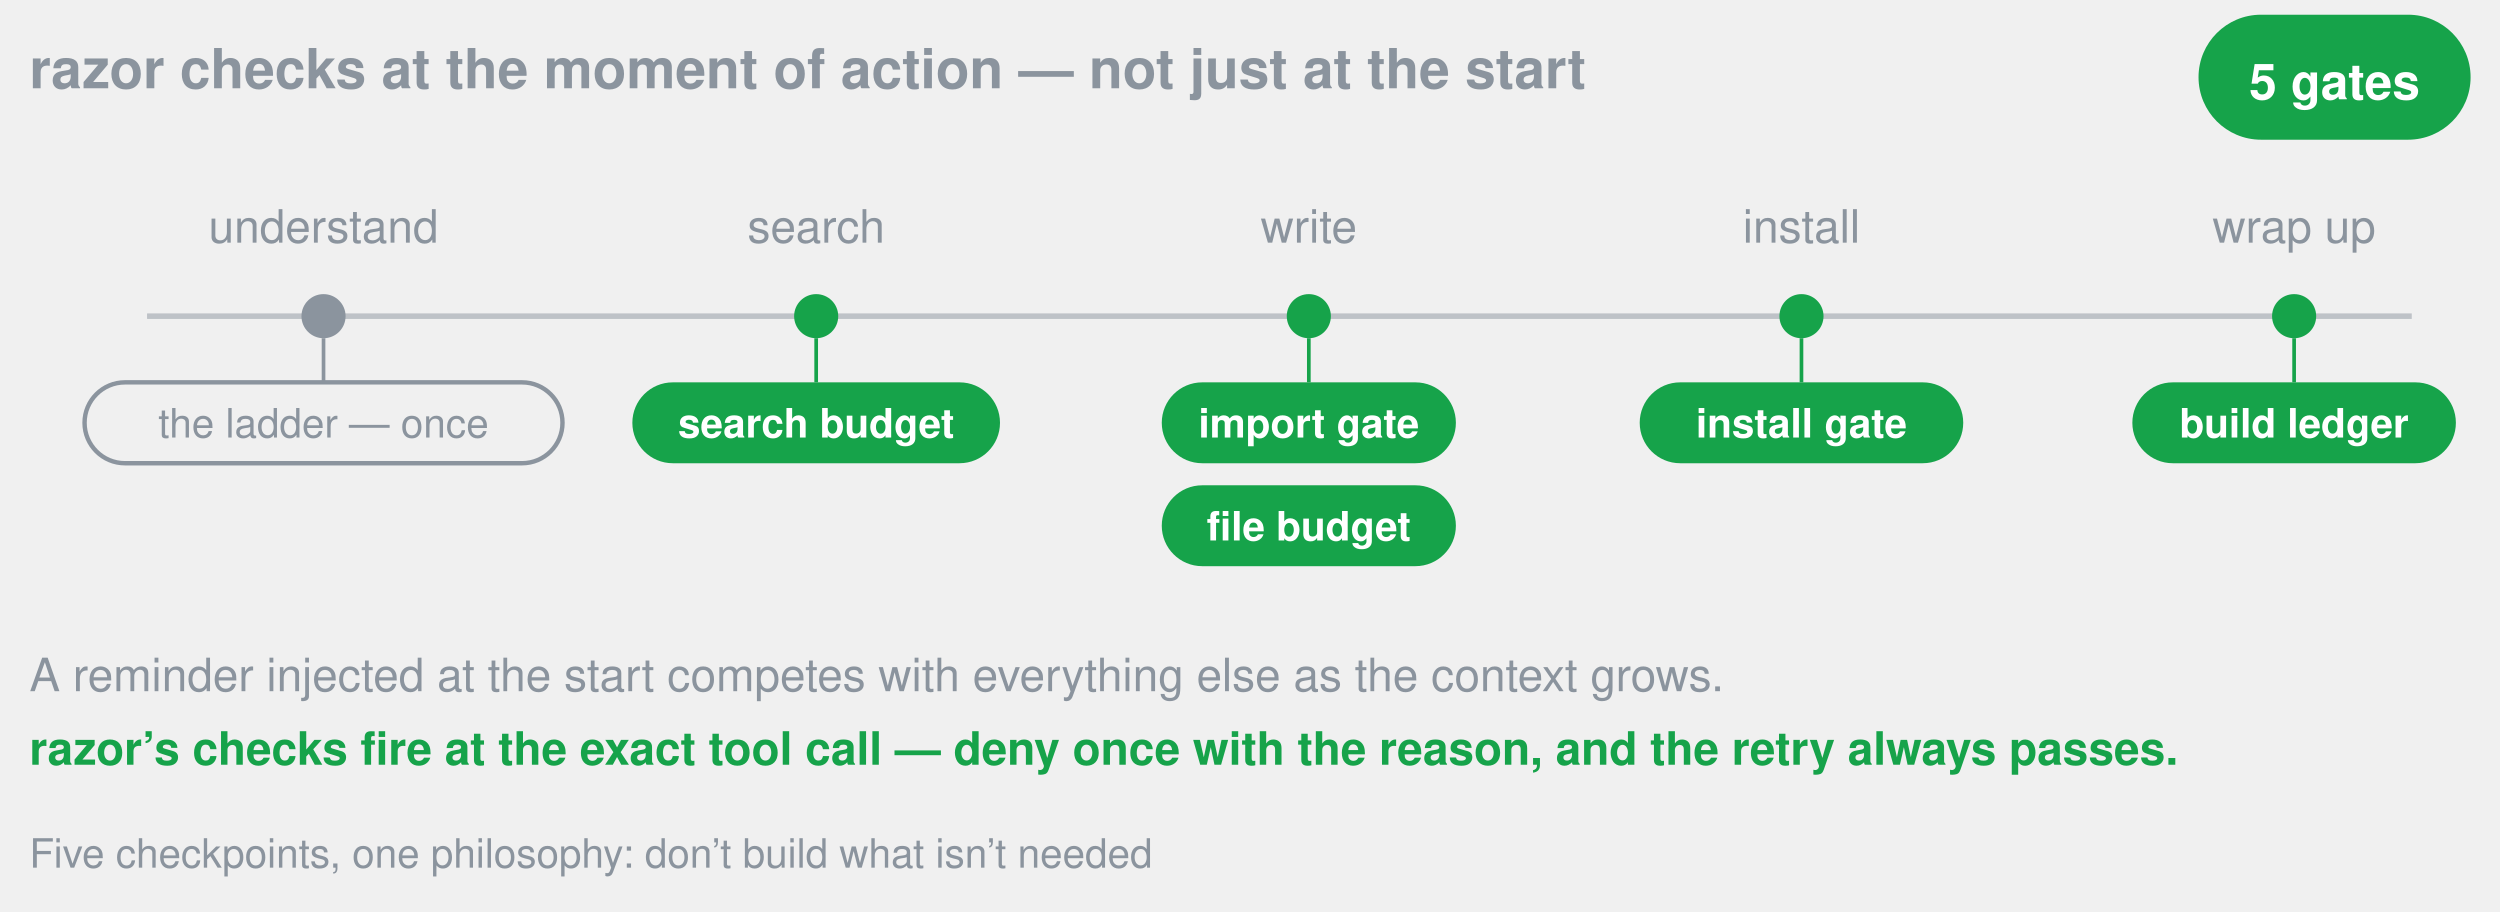
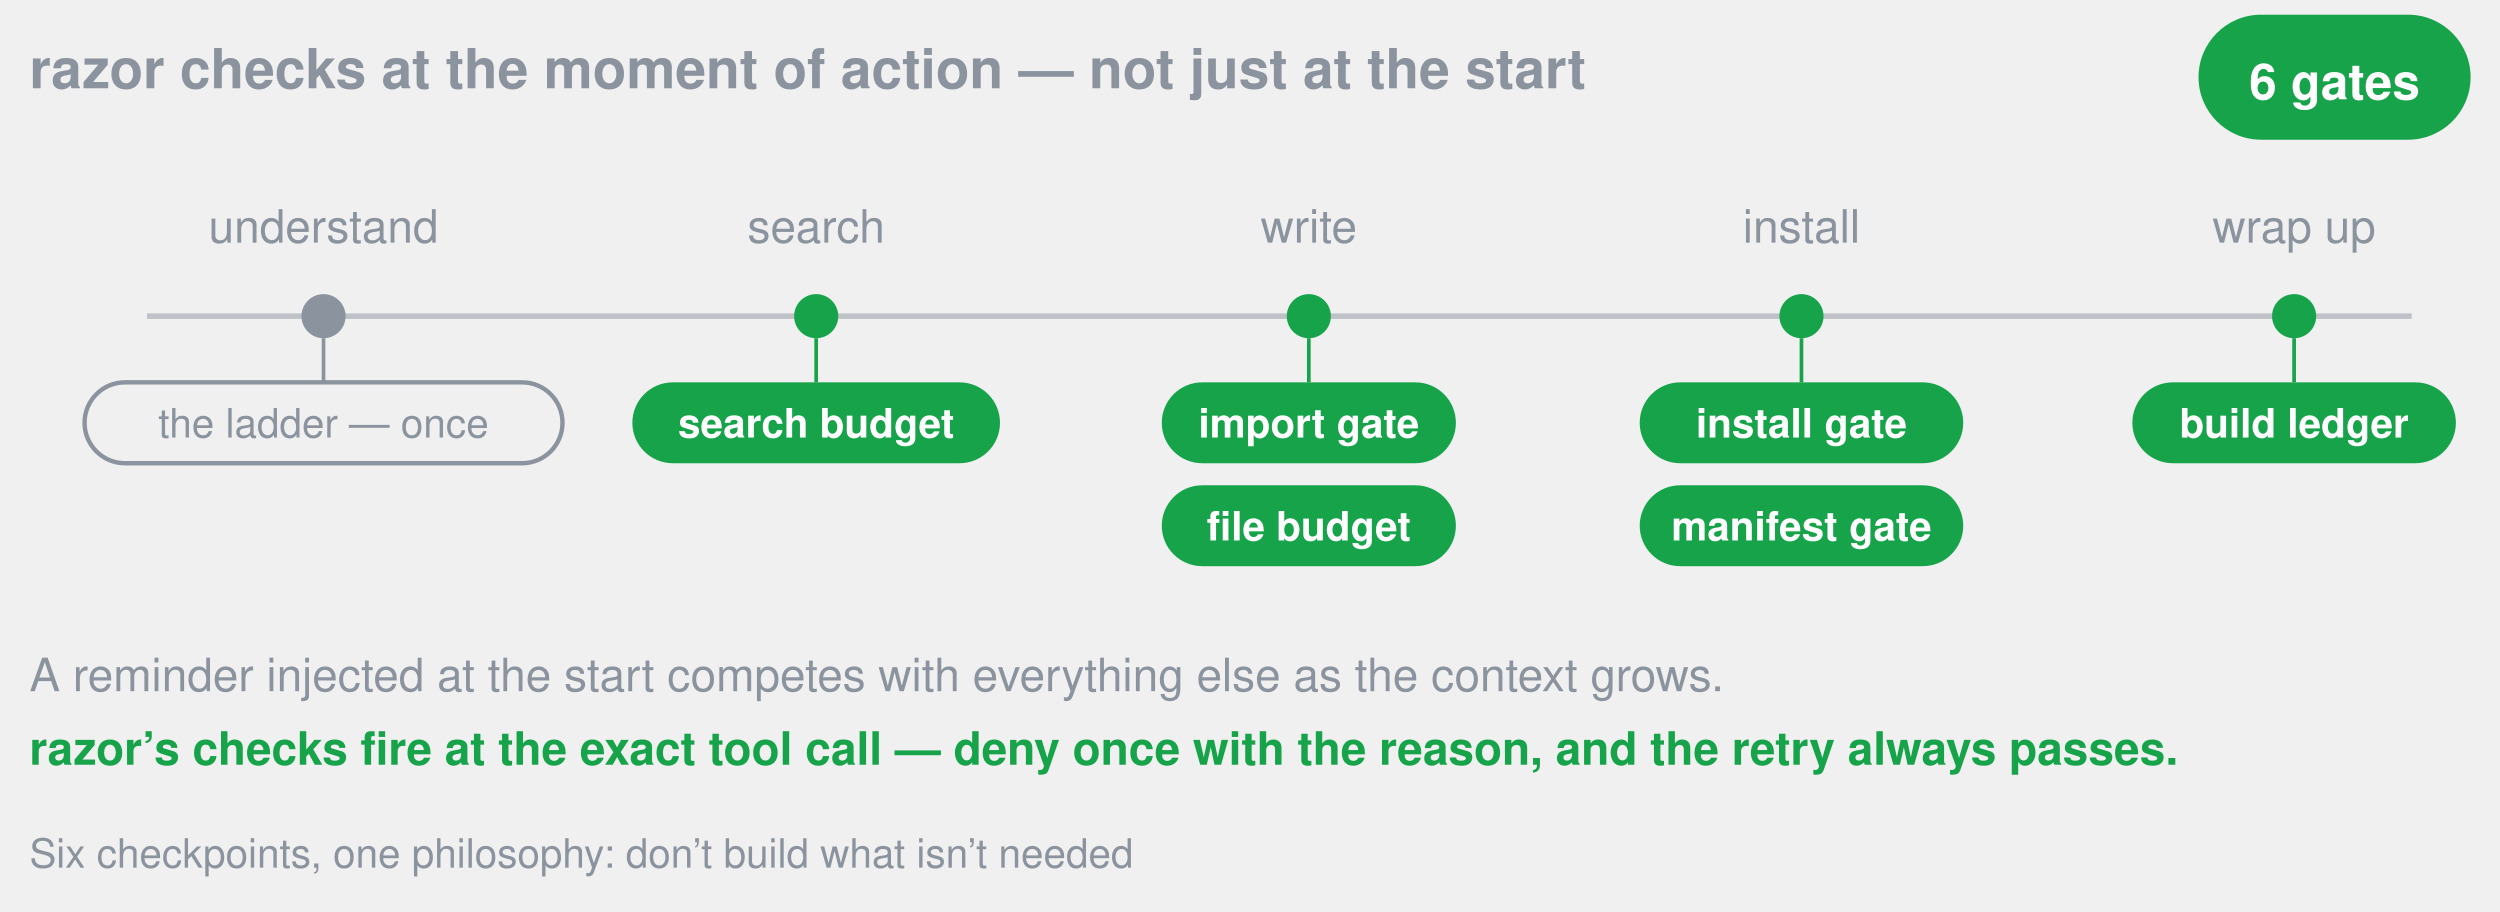
<svg xmlns="http://www.w3.org/2000/svg" viewBox="0 0 680 248" font-family="Segoe UI,-apple-system,Helvetica,Arial,sans-serif">
  <text x="8" y="24" font-size="15" font-weight="600" fill="#8b949e">razor checks at the moment of action — not just at the start</text>
  <rect x="598" y="4" width="74" height="34" rx="17" fill="#16a34a" />
-   <text x="635" y="27" font-size="13.5" font-weight="700" fill="#ffffff" text-anchor="middle">5 gates</text>
+   <text x="635" y="27" font-size="13.5" font-weight="700" fill="#ffffff" text-anchor="middle">6 gates</text>
  <line x1="40" y1="86" x2="656" y2="86" stroke="#8b949e" stroke-width="1.5" opacity="0.5" />
  <circle cx="88" cy="86" r="6" fill="#8b949e" />
  <circle cx="222" cy="86" r="6" fill="#16a34a" />
  <circle cx="356" cy="86" r="6" fill="#16a34a" />
  <circle cx="490" cy="86" r="6" fill="#16a34a" />
  <circle cx="624" cy="86" r="6" fill="#16a34a" />
  <text x="88" y="66" text-anchor="middle" font-size="12.5" fill="#8b949e">understand</text>
  <text x="222" y="66" text-anchor="middle" font-size="12.5" fill="#8b949e">search</text>
  <text x="356" y="66" text-anchor="middle" font-size="12.5" fill="#8b949e">write</text>
  <text x="490" y="66" text-anchor="middle" font-size="12.5" fill="#8b949e">install</text>
  <text x="624" y="66" text-anchor="middle" font-size="12.5" fill="#8b949e">wrap up</text>
  <line x1="88" y1="92" x2="88" y2="104" stroke="#8b949e" stroke-width="1" />
  <line x1="222" y1="92" x2="222" y2="104" stroke="#16a34a" stroke-width="1" />
  <line x1="356" y1="92" x2="356" y2="104" stroke="#16a34a" stroke-width="1" />
  <line x1="490" y1="92" x2="490" y2="104" stroke="#16a34a" stroke-width="1" />
  <line x1="624" y1="92" x2="624" y2="104" stroke="#16a34a" stroke-width="1" />
  <rect x="23" y="104" width="130" height="22" rx="11" fill="none" stroke="#8b949e" stroke-width="1.2" />
  <text x="88" y="119" text-anchor="middle" font-size="11" fill="#8b949e">the ladder — once</text>
  <rect x="172" y="104" width="100" height="22" rx="11" fill="#16a34a" />
  <text x="222" y="119" text-anchor="middle" font-size="11" font-weight="600" fill="#ffffff">search budget</text>
  <rect x="316" y="104" width="80" height="22" rx="11" fill="#16a34a" />
  <text x="356" y="119" text-anchor="middle" font-size="11" font-weight="600" fill="#ffffff">import gate</text>
  <rect x="316" y="132" width="80" height="22" rx="11" fill="#16a34a" />
  <text x="356" y="147" text-anchor="middle" font-size="11" font-weight="600" fill="#ffffff">file budget</text>
  <rect x="446" y="104" width="88" height="22" rx="11" fill="#16a34a" />
  <text x="490" y="119" text-anchor="middle" font-size="11" font-weight="600" fill="#ffffff">install gate</text>
+   <rect x="446" y="132" width="88" height="22" rx="11" fill="#16a34a" />
+   <text x="490" y="147" text-anchor="middle" font-size="11" font-weight="600" fill="#ffffff">manifest gate</text>
  <rect x="580" y="104" width="88" height="22" rx="11" fill="#16a34a" />
  <text x="624" y="119" text-anchor="middle" font-size="11" font-weight="600" fill="#ffffff">build ledger</text>
  <text x="8" y="188" font-size="12.5" fill="#8b949e">A reminder injected at the start competes with everything else as the context grows.</text>
  <text x="8" y="208" font-size="12.5" font-weight="600" fill="#16a34a">razor’s checks fire at the exact tool call — deny once with the reason, and the retry always passes.</text>
-   <text x="8" y="236" font-size="11" fill="#8b949e">Five checkpoints, one philosophy: don’t build what isn’t needed</text>
+   <text x="8" y="236" font-size="11" fill="#8b949e">Six checkpoints, one philosophy: don’t build what isn’t needed</text>
</svg>
